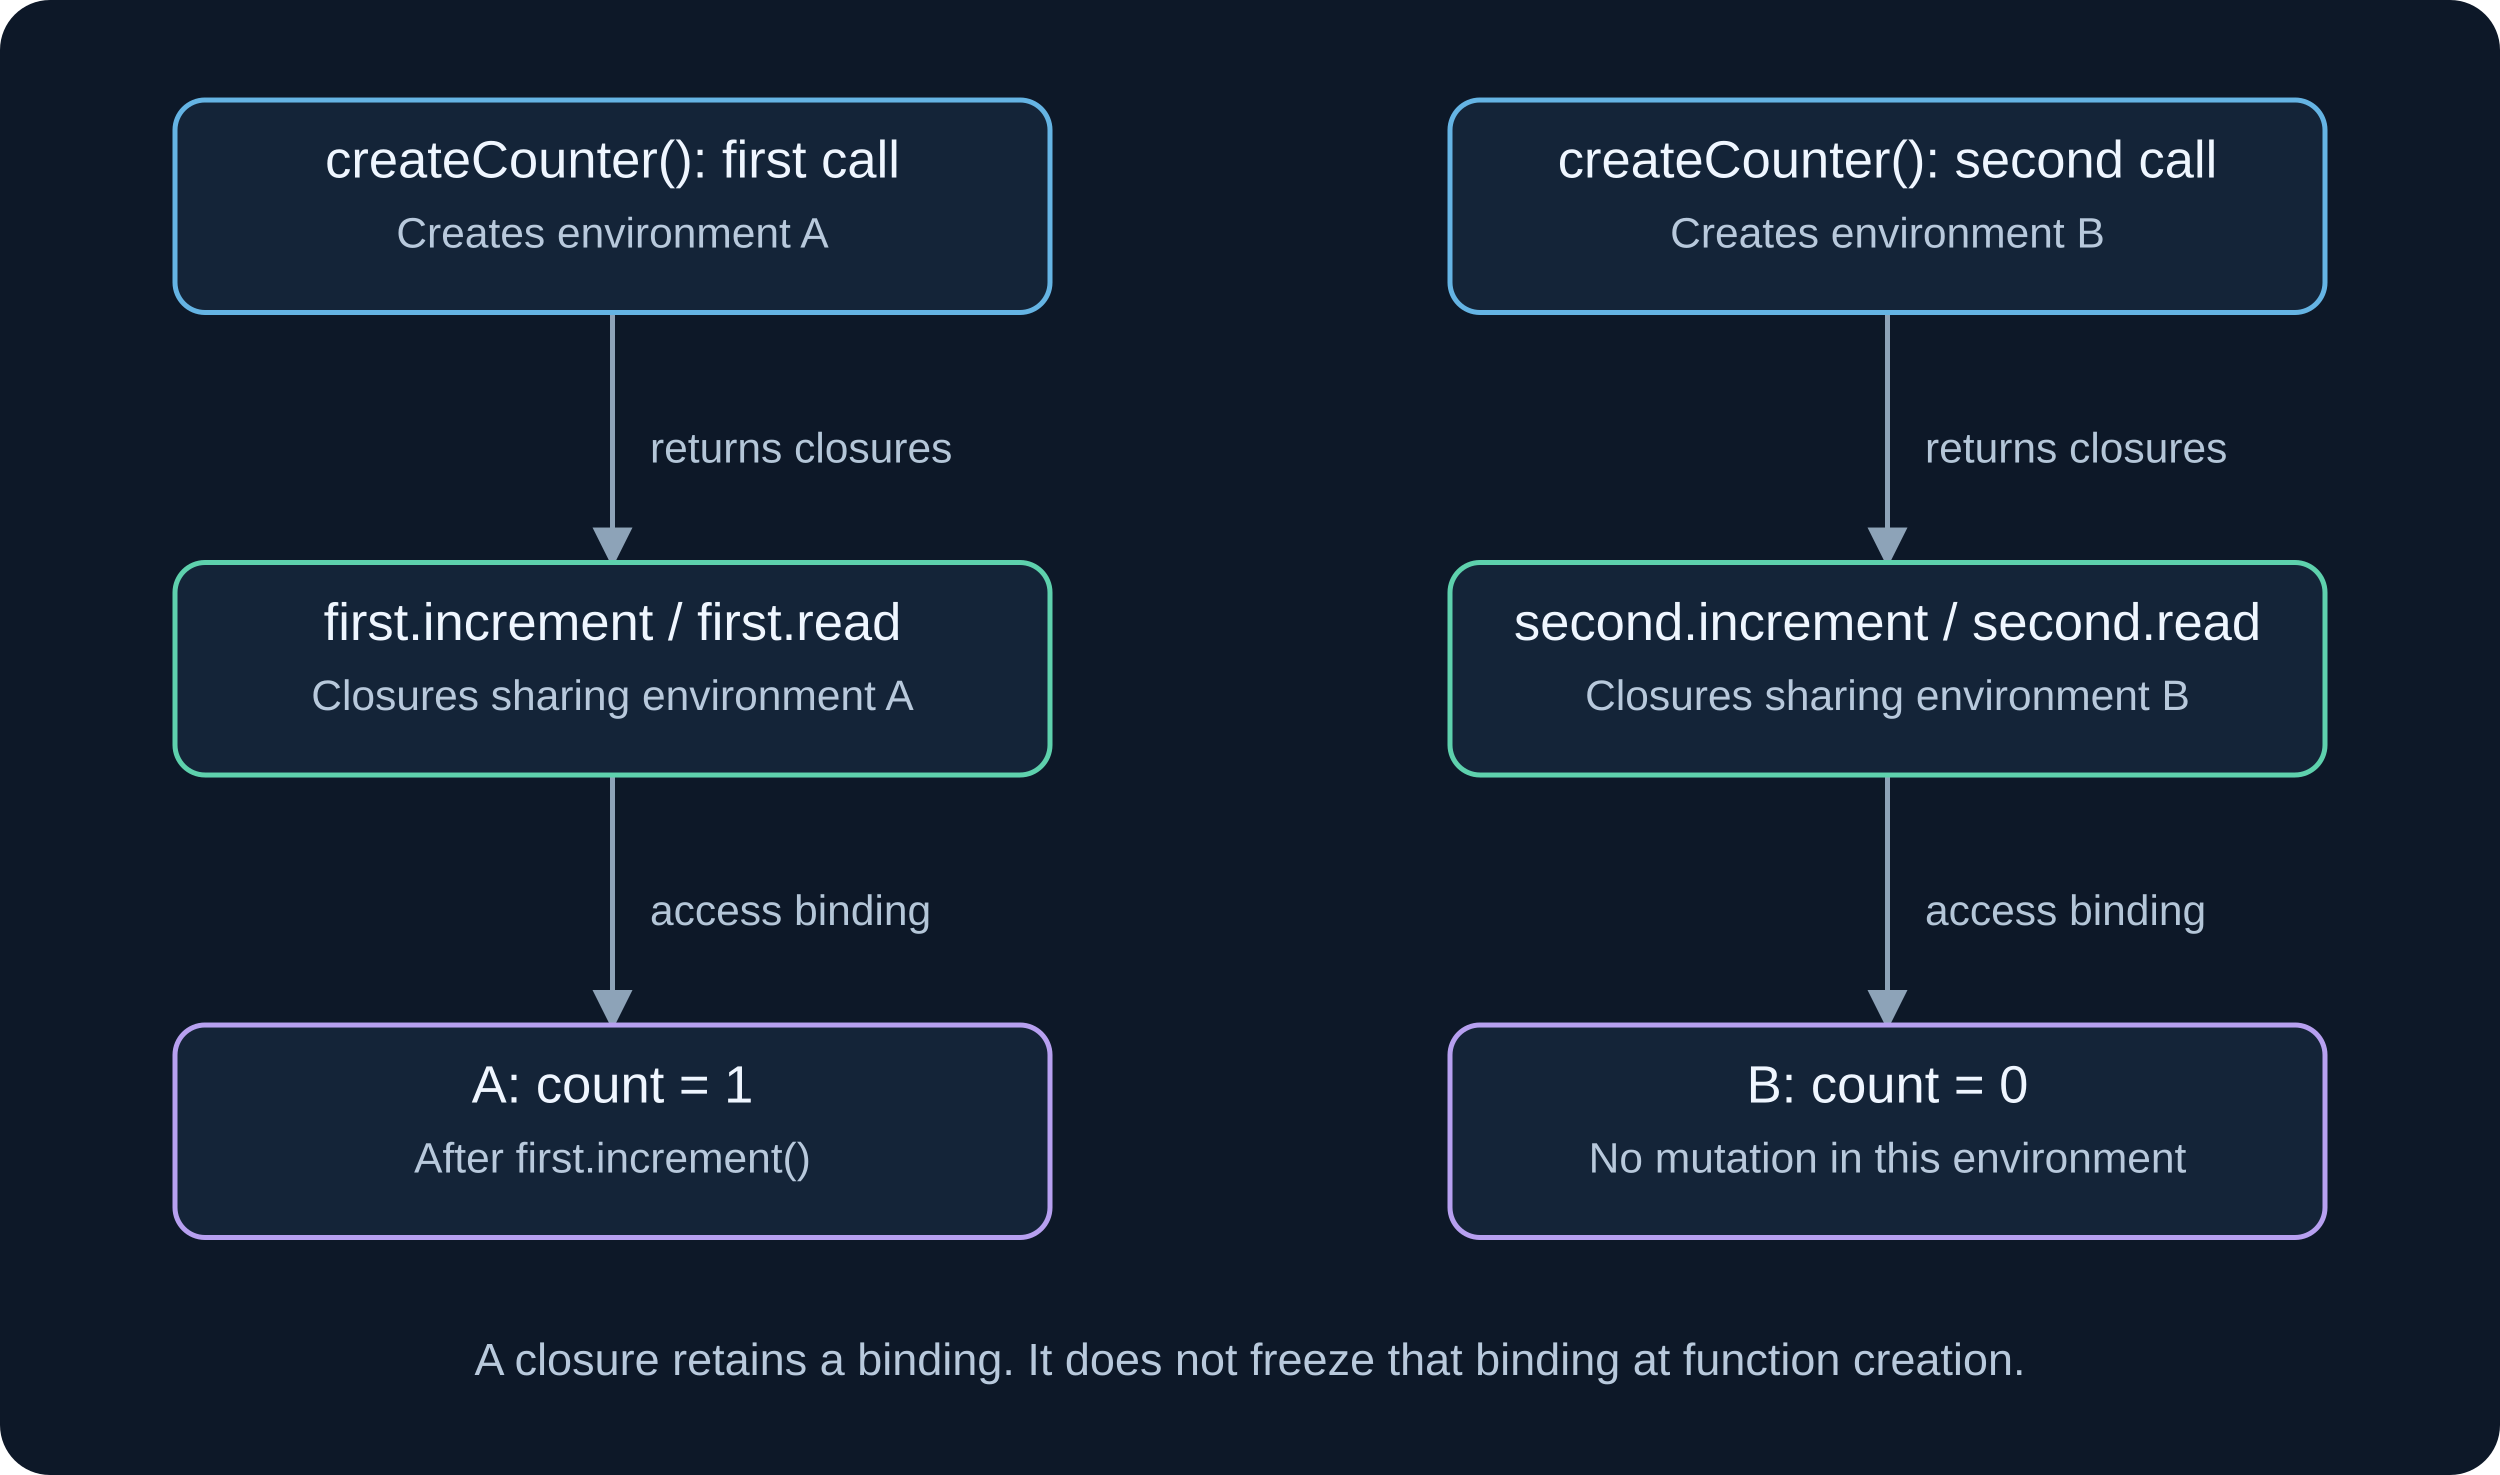
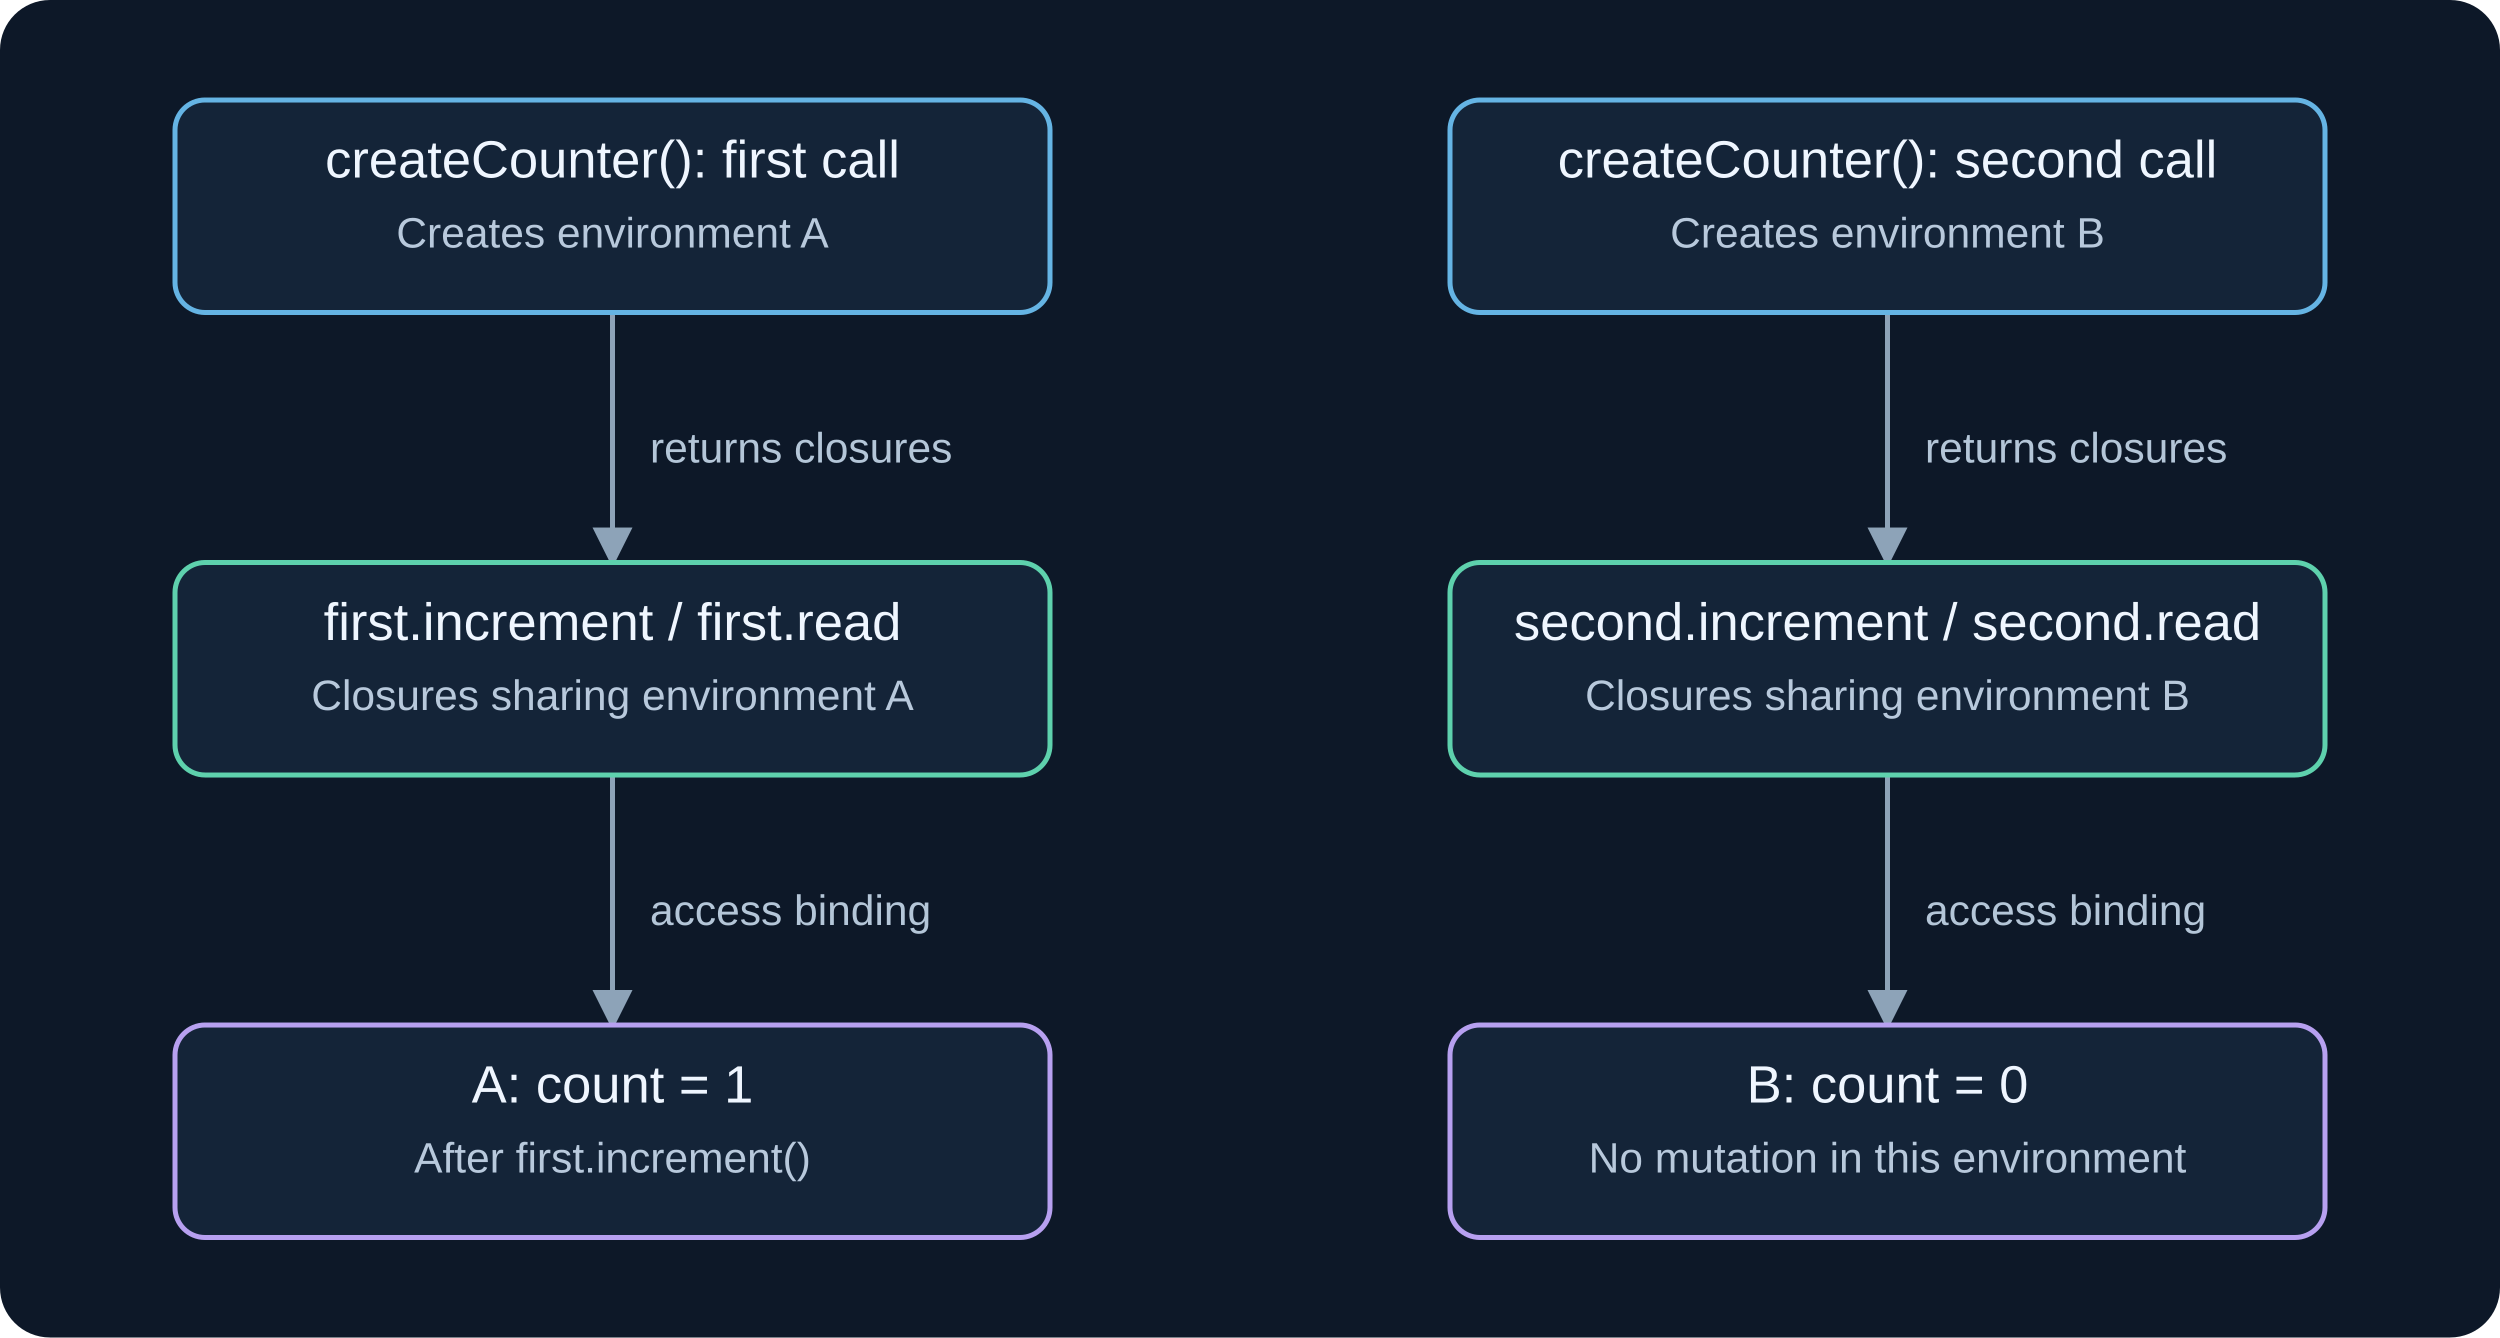
- <svg xmlns="http://www.w3.org/2000/svg" width="1000" height="590" viewBox="0 0 1000 590" role="img" aria-labelledby="title desc">
+ <svg xmlns="http://www.w3.org/2000/svg" width="1000" height="535" viewBox="0 0 1000 535" role="img" aria-labelledby="title desc">
  <defs>
    <marker id="arrow" markerWidth="8" markerHeight="8" refX="7" refY="4" orient="auto">
      <path d="M0 0 L8 4 L0 8Z" fill="#8da3b8" />
    </marker>
  </defs>
-   <rect width="1000" height="590" rx="20" fill="#0d1828" />
+   <rect width="1000" height="535" rx="20" fill="#0d1828" />
  <path d="M245 125 V225" fill="none" stroke="#8da3b8" stroke-width="2" marker-end="url(#arrow)" />
  <text x="260" y="185" fill="#b4c6d8" font-family="Arial,sans-serif" font-size="17">returns closures</text>
  <path d="M755 125 V225" fill="none" stroke="#8da3b8" stroke-width="2" marker-end="url(#arrow)" />
  <text x="770" y="185" fill="#b4c6d8" font-family="Arial,sans-serif" font-size="17">returns closures</text>
  <path d="M245 310 V410" fill="none" stroke="#8da3b8" stroke-width="2" marker-end="url(#arrow)" />
  <text x="260" y="370" fill="#b4c6d8" font-family="Arial,sans-serif" font-size="17">access binding</text>
  <path d="M755 310 V410" fill="none" stroke="#8da3b8" stroke-width="2" marker-end="url(#arrow)" />
  <text x="770" y="370" fill="#b4c6d8" font-family="Arial,sans-serif" font-size="17">access binding</text>
  <rect x="70" y="40" width="350" height="85" rx="12" fill="#142438" stroke="#65b4e4" stroke-width="2" />
  <text x="245.0" y="71" text-anchor="middle" fill="#eff6ff" font-family="Arial,sans-serif" font-size="21">createCounter(): first call</text>
  <text x="245.0" y="99" text-anchor="middle" fill="#b8c9dc" font-family="Arial,sans-serif" font-size="17">Creates environment A</text>
  <rect x="580" y="40" width="350" height="85" rx="12" fill="#142438" stroke="#65b4e4" stroke-width="2" />
  <text x="755.0" y="71" text-anchor="middle" fill="#eff6ff" font-family="Arial,sans-serif" font-size="21">createCounter(): second call</text>
  <text x="755.0" y="99" text-anchor="middle" fill="#b8c9dc" font-family="Arial,sans-serif" font-size="17">Creates environment B</text>
  <rect x="70" y="225" width="350" height="85" rx="12" fill="#142438" stroke="#5ed1ad" stroke-width="2" />
  <text x="245.0" y="256" text-anchor="middle" fill="#eff6ff" font-family="Arial,sans-serif" font-size="21">first.increment / first.read</text>
  <text x="245.0" y="284" text-anchor="middle" fill="#b8c9dc" font-family="Arial,sans-serif" font-size="17">Closures sharing environment A</text>
  <rect x="580" y="225" width="350" height="85" rx="12" fill="#142438" stroke="#5ed1ad" stroke-width="2" />
  <text x="755.0" y="256" text-anchor="middle" fill="#eff6ff" font-family="Arial,sans-serif" font-size="21">second.increment / second.read</text>
  <text x="755.0" y="284" text-anchor="middle" fill="#b8c9dc" font-family="Arial,sans-serif" font-size="17">Closures sharing environment B</text>
  <rect x="70" y="410" width="350" height="85" rx="12" fill="#142438" stroke="#b7a0f0" stroke-width="2" />
  <text x="245.0" y="441" text-anchor="middle" fill="#eff6ff" font-family="Arial,sans-serif" font-size="21">A: count = 1</text>
  <text x="245.0" y="469" text-anchor="middle" fill="#b8c9dc" font-family="Arial,sans-serif" font-size="17">After first.increment()</text>
  <rect x="580" y="410" width="350" height="85" rx="12" fill="#142438" stroke="#b7a0f0" stroke-width="2" />
  <text x="755.0" y="441" text-anchor="middle" fill="#eff6ff" font-family="Arial,sans-serif" font-size="21">B: count = 0</text>
  <text x="755.0" y="469" text-anchor="middle" fill="#b8c9dc" font-family="Arial,sans-serif" font-size="17">No mutation in this environment</text>
-   <text x="500" y="550" text-anchor="middle" fill="#b8c9dc" font-family="Arial,sans-serif" font-size="18">A closure retains a binding. It does not freeze that binding at function creation.</text>
</svg>
